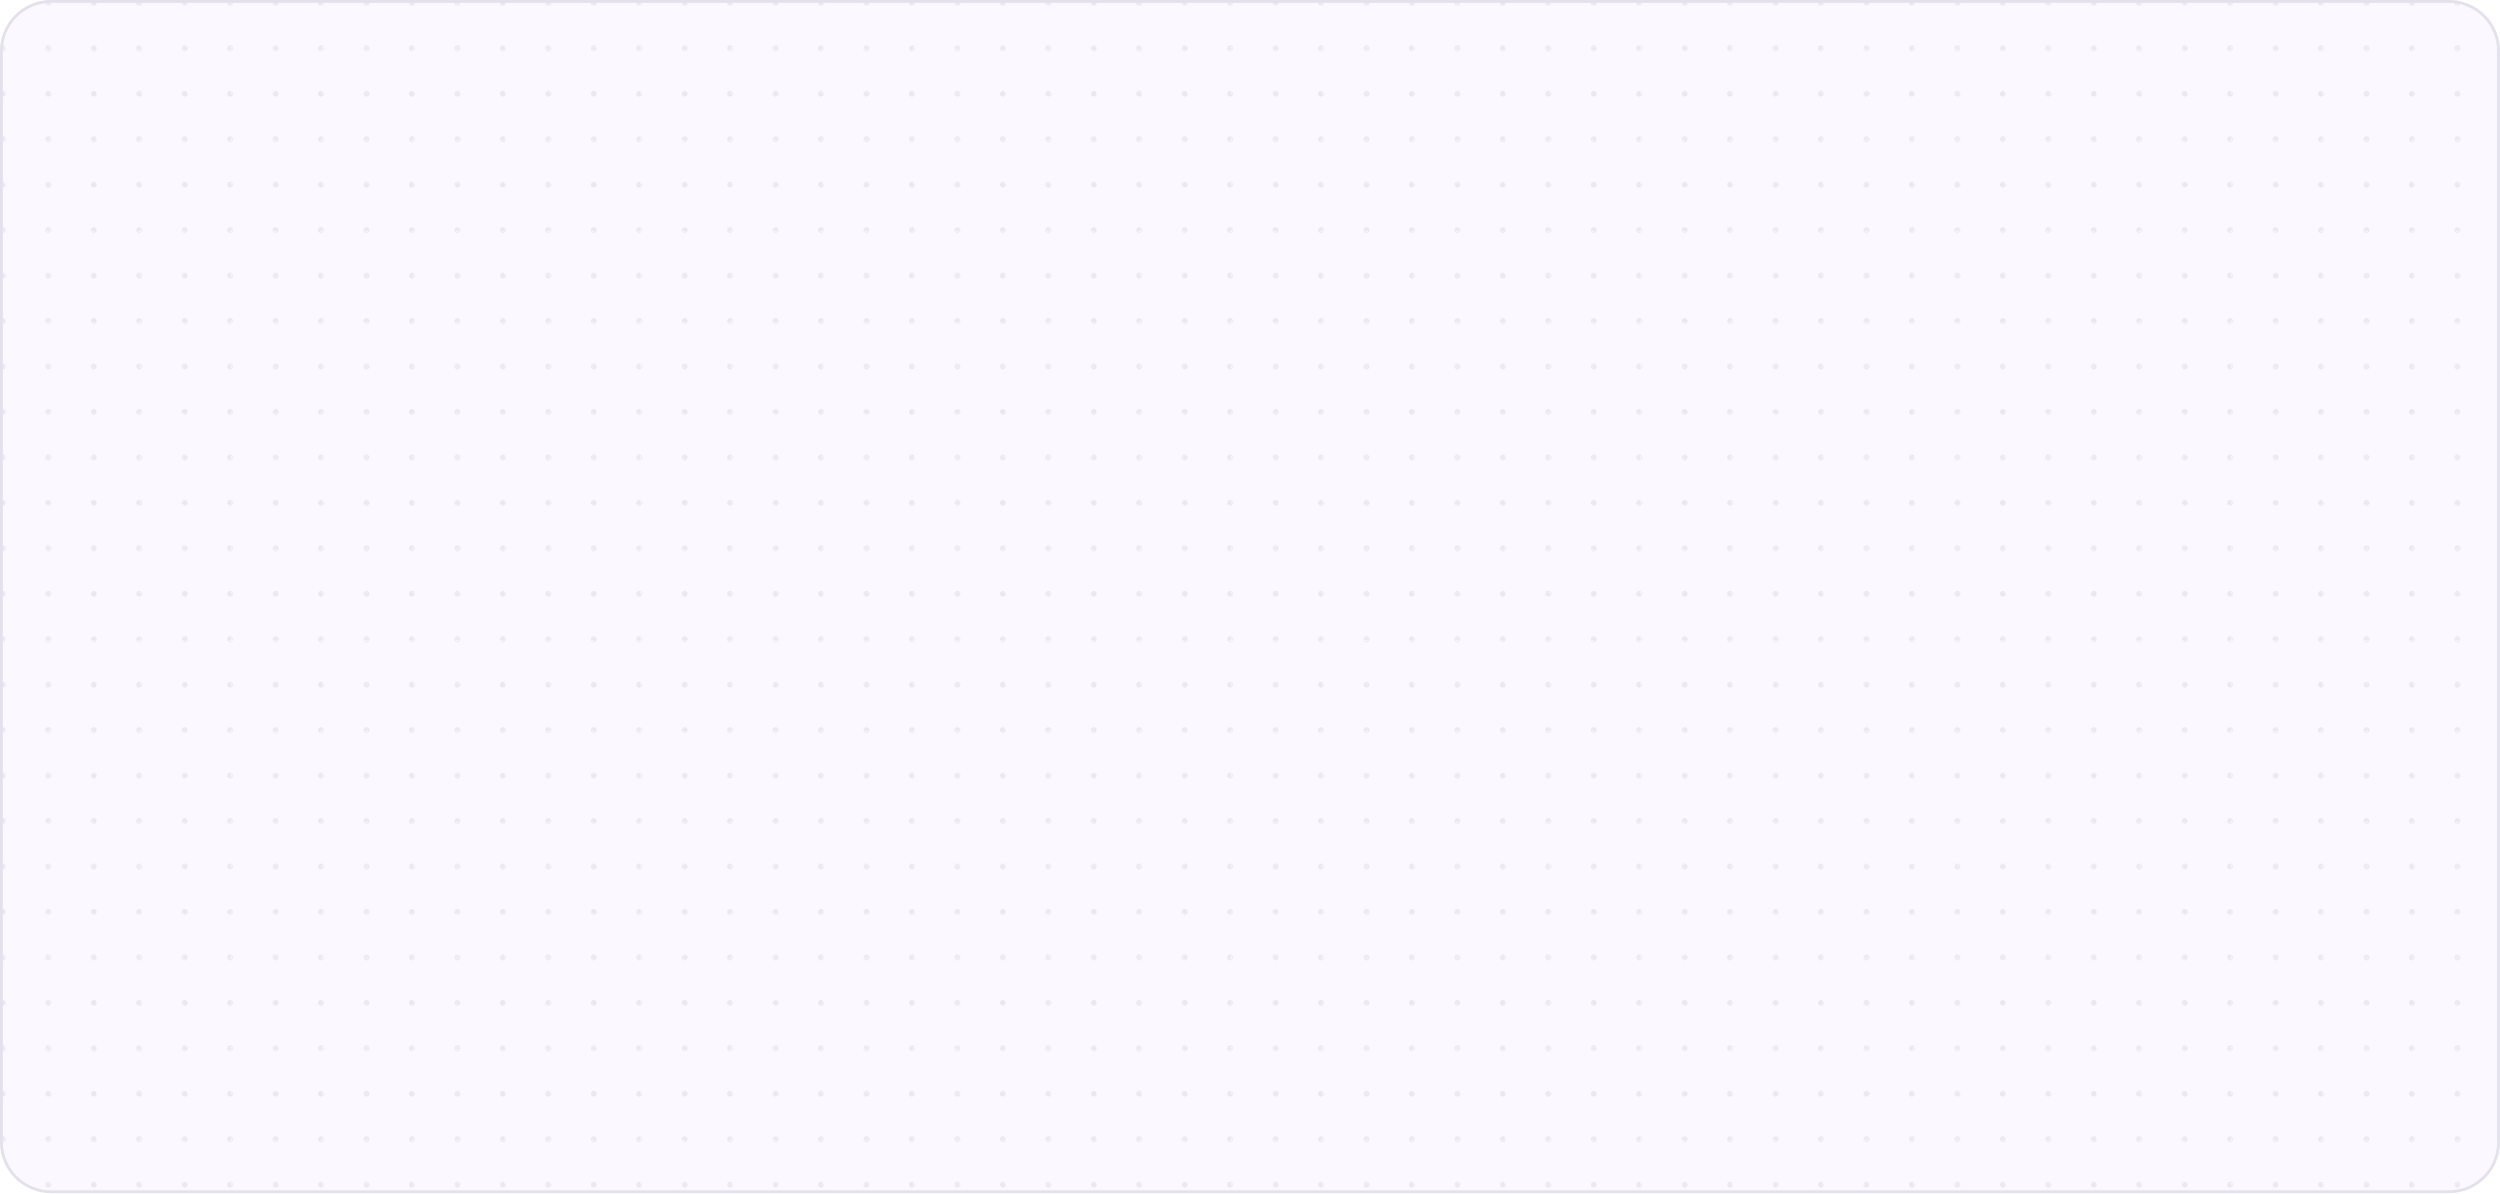
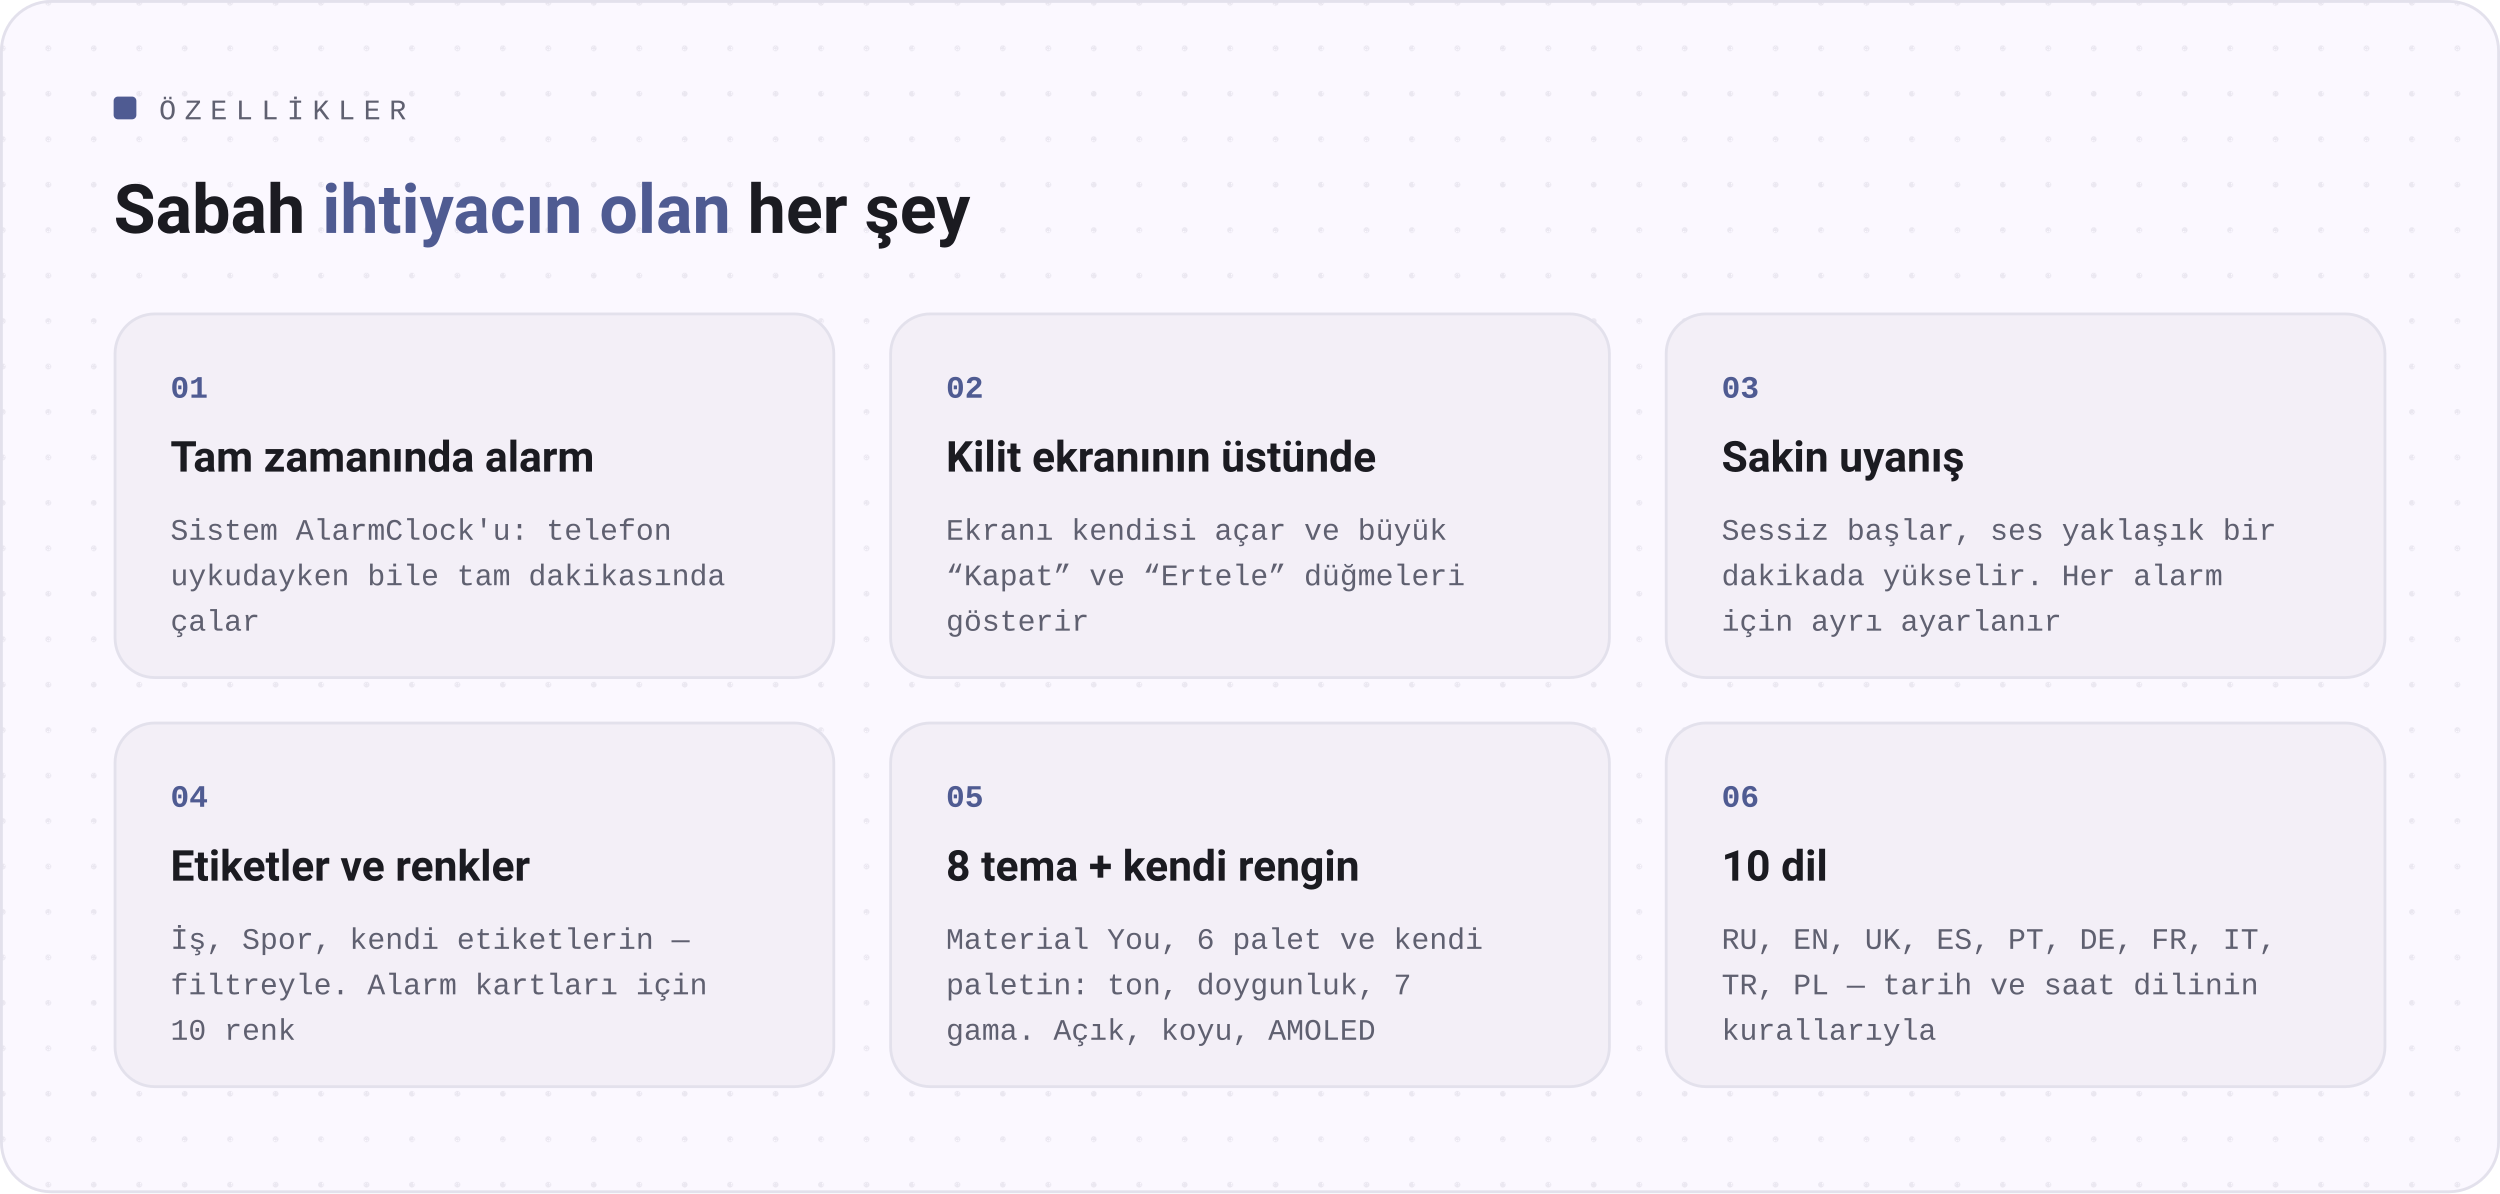
<svg xmlns="http://www.w3.org/2000/svg" width="880" height="420" viewBox="0 0 880 420" role="img" aria-label="ÖZELLİKLER — Sabah ihtiyacın olan her şey">
  <style>
.m{font-family:"JetBrains Mono",SFMono-Regular,Consolas,"Liberation Mono",Menlo,monospace}
.s{font-family:"Google Sans",Roboto,"Segoe UI",Helvetica,Arial,sans-serif}
- .f{opacity:0;animation:in .7s ease-out forwards}
+ .f{animation:in .7s ease-out both}
.d1{animation-delay:.1s}.d2{animation-delay:.25s}.d3{animation-delay:.4s}.d4{animation-delay:.55s}
@keyframes in{from{opacity:0;transform:translateY(6px)}to{opacity:1;transform:none}}
.card{fill:#F3EFF7;stroke:#E3E1EC}
.t{font-size:15px;font-weight:700;fill:#1B1B21}
.x{font-size:10.5px;fill:#5F6070}
.n{font-size:11px;font-weight:700;fill:#4F5B92}
</style>
  <defs>
    <pattern id="dots" width="16" height="16" patternUnits="userSpaceOnUse">
      <circle cx="1" cy="1" r="1" fill="#EAE7F0" />
    </pattern>
  </defs>
  <rect width="880" height="420" rx="18" fill="#FBF8FF" />
  <rect width="880" height="420" rx="18" fill="url(#dots)" />
  <rect x=".5" y=".5" width="879" height="419" rx="17.5" fill="none" stroke="#E3E1EC" />
  <g class="f d1">
    <rect x="40" y="34" width="8" height="8" rx="1.5" fill="#4F5B92" />
    <text x="56" y="42" class="m" font-size="10" fill="#5F6070" letter-spacing="3">ÖZELLİKLER</text>
    <text x="40" y="82" class="s" font-size="24" font-weight="700" fill="#1B1B21">Sabah <tspan fill="#4F5B92">ihtiyacın olan</tspan> her şey</text>
  </g>
  <g class="f d2">
    <rect x="40.5" y="110.5" width="253" height="128" rx="14" class="card" />
    <text x="60" y="140" class="m n">01</text>
    <text x="60" y="166" class="s t">Tam zamanında alarm</text>
    <text x="60" y="190" class="m x">Sistem AlarmClock'u: telefon</text>
    <text x="60" y="206" class="m x">uykudayken bile tam dakikasında</text>
    <text x="60" y="222" class="m x">çalar</text>
    <rect x="313.5" y="110.5" width="253" height="128" rx="14" class="card" />
    <text x="333" y="140" class="m n">02</text>
    <text x="333" y="166" class="s t">Kilit ekranının üstünde</text>
    <text x="333" y="190" class="m x">Ekranı kendisi açar ve büyük</text>
    <text x="333" y="206" class="m x">“Kapat” ve “Ertele” düğmeleri</text>
    <text x="333" y="222" class="m x">gösterir</text>
    <rect x="586.5" y="110.5" width="253" height="128" rx="14" class="card" />
    <text x="606" y="140" class="m n">03</text>
    <text x="606" y="166" class="s t">Sakin uyanış</text>
    <text x="606" y="190" class="m x">Sessiz başlar, ses yaklaşık bir</text>
    <text x="606" y="206" class="m x">dakikada yükselir. Her alarm</text>
    <text x="606" y="222" class="m x">için ayrı ayarlanır</text>
  </g>
  <g class="f d3">
    <rect x="40.5" y="254.5" width="253" height="128" rx="14" class="card" />
    <text x="60" y="284" class="m n">04</text>
    <text x="60" y="310" class="s t">Etiketler ve renkler</text>
    <text x="60" y="334" class="m x">İş, Spor, kendi etiketlerin —</text>
    <text x="60" y="350" class="m x">filtreyle. Alarm kartları için</text>
    <text x="60" y="366" class="m x">10 renk</text>
    <rect x="313.5" y="254.5" width="253" height="128" rx="14" class="card" />
    <text x="333" y="284" class="m n">05</text>
    <text x="333" y="310" class="s t">8 tema + kendi rengin</text>
    <text x="333" y="334" class="m x">Material You, 6 palet ve kendi</text>
    <text x="333" y="350" class="m x">paletin: ton, doygunluk, 7</text>
    <text x="333" y="366" class="m x">gama. Açık, koyu, AMOLED</text>
    <rect x="586.5" y="254.5" width="253" height="128" rx="14" class="card" />
    <text x="606" y="284" class="m n">06</text>
    <text x="606" y="310" class="s t">10 dil</text>
    <text x="606" y="334" class="m x">RU, EN, UK, ES, PT, DE, FR, IT,</text>
    <text x="606" y="350" class="m x">TR, PL — tarih ve saat dilinin</text>
    <text x="606" y="366" class="m x">kurallarıyla</text>
  </g>
</svg>
